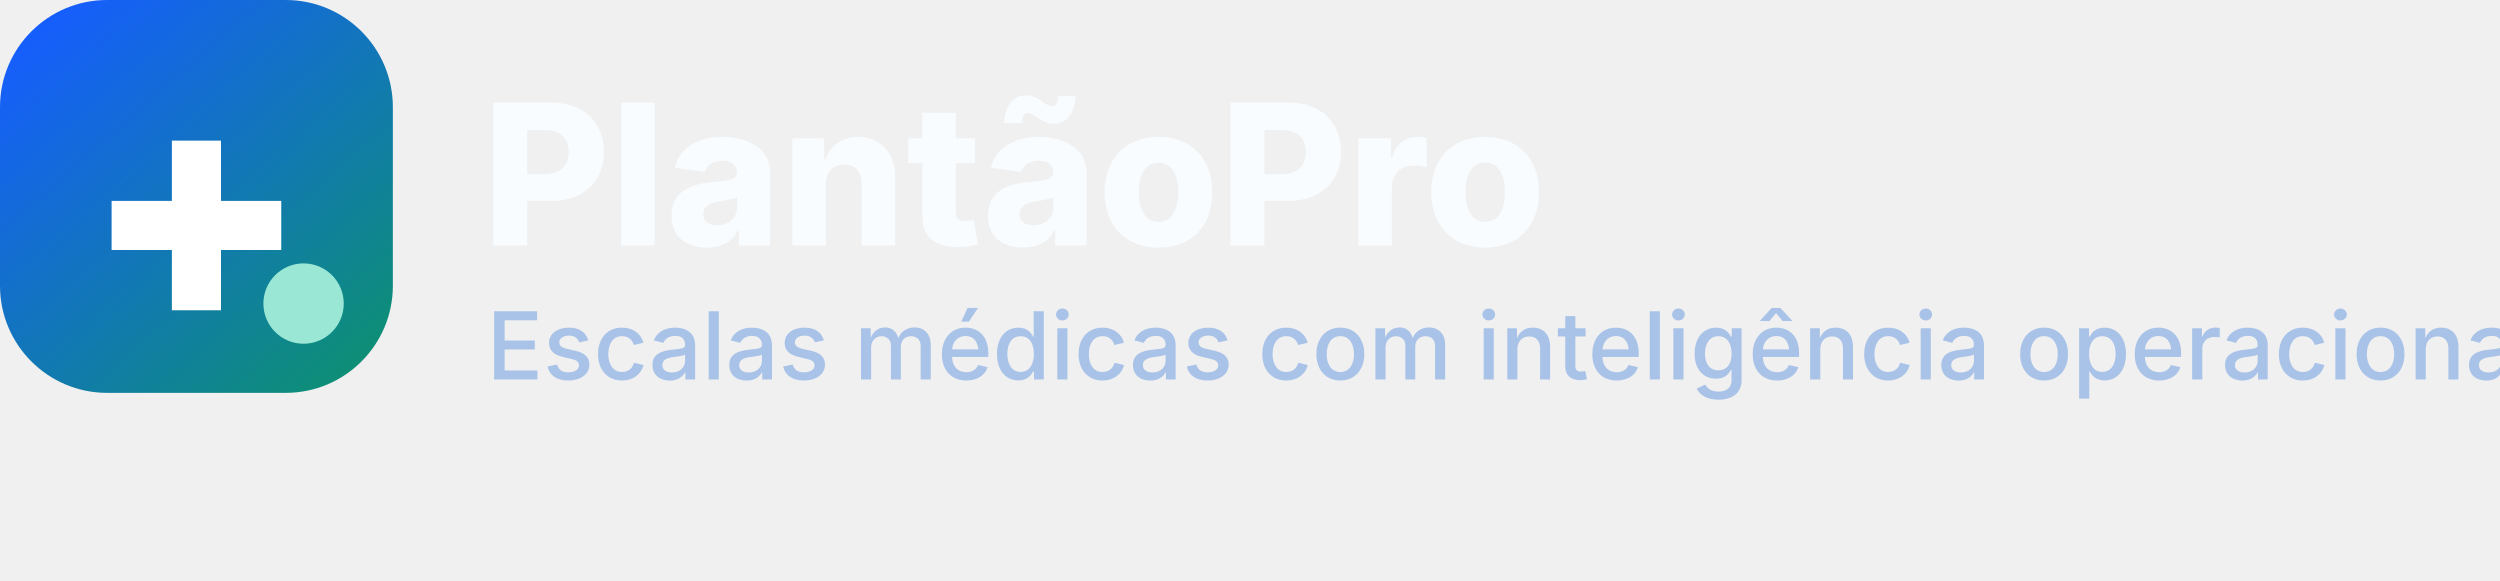
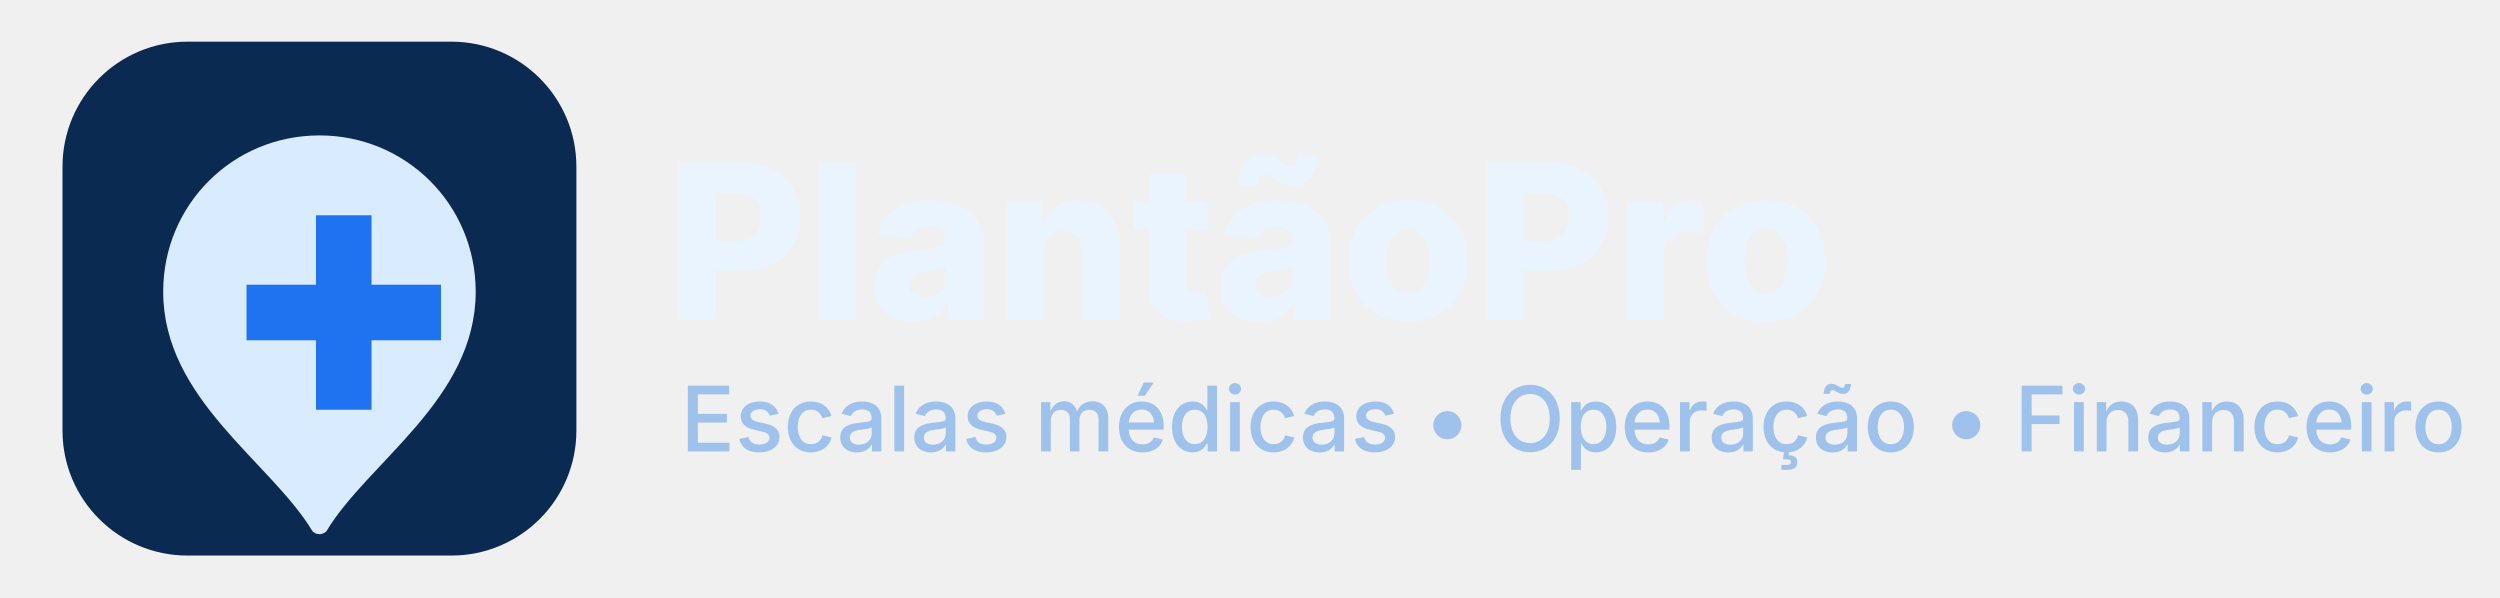
- <svg xmlns="http://www.w3.org/2000/svg" width="560" height="130" viewBox="0 0 560 130" fill="none">
-   <rect width="88" height="88" rx="24" fill="url(#g)" />
-   <path d="M25 45H38.5V31.5H49.5V45H63V56H49.5V69.5H38.5V56H25V45Z" fill="white" />
-   <circle cx="68" cy="68" r="9" fill="#9BE7D6" />
-   <text x="108" y="55" fill="#F8FCFF" font-family="Inter, Segoe UI, sans-serif" font-size="44" font-weight="800">PlantãoPro</text>
-   <text x="109" y="85" fill="#A8C2E8" font-family="Inter, Segoe UI, sans-serif" font-size="21" font-weight="500">Escalas médicas com inteligência operacional</text>
-   <defs>
-     <linearGradient id="g" x1="8" y1="4" x2="78" y2="83" gradientUnits="userSpaceOnUse">
-       <stop stop-color="#165DFF" />
-       <stop offset="1" stop-color="#0E8E77" />
-     </linearGradient>
-   </defs>
+ <svg xmlns="http://www.w3.org/2000/svg" width="720" height="172" viewBox="0 0 720 172" fill="none">
+   <rect width="720" height="172" rx="18" fill="none" />
+   <g transform="translate(18,12)">
+     <rect x="0" y="0" width="148" height="148" rx="36" fill="#0B2A52" />
+     <path d="M74 27c-25 0-45 20-45 45 0 31 31 49 43 69a2.8 2.8 0 0 0 4 0c12-20 43-38 43-69 0-25-20-45-45-45Z" fill="#D9ECFF" />
+     <path d="M73 50v20H53v16h20v20h16V86h20V70H89V50H73Z" fill="#1F73F1" />
+   </g>
+   <text x="192" y="92" fill="#EAF4FF" font-family="Inter,Segoe UI,Arial,sans-serif" font-size="62" font-weight="800">PlantãoPro</text>
+   <text x="196" y="130" fill="#9EC2EB" font-family="Inter,Segoe UI,Arial,sans-serif" font-size="26" font-weight="500">Escalas médicas • Operação • Financeiro</text>
</svg>
